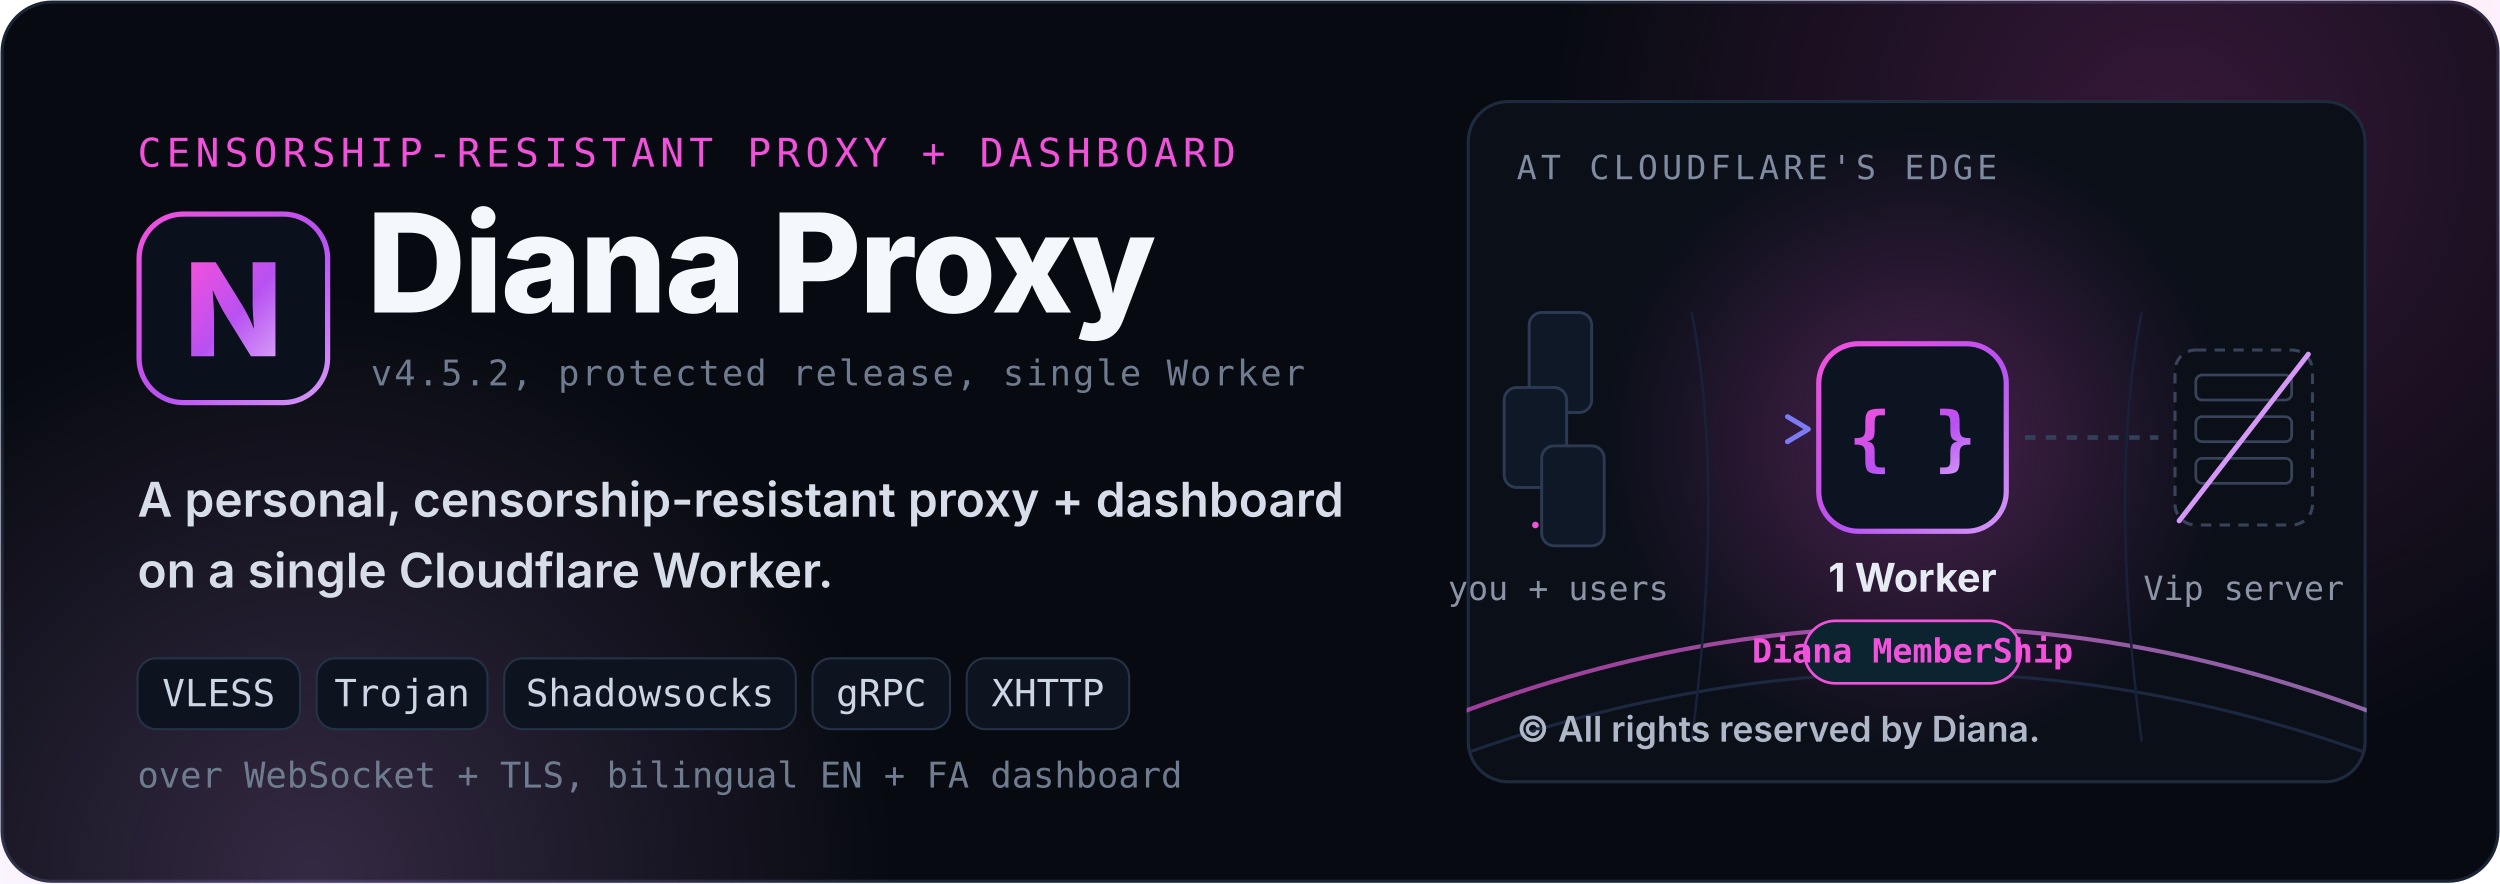
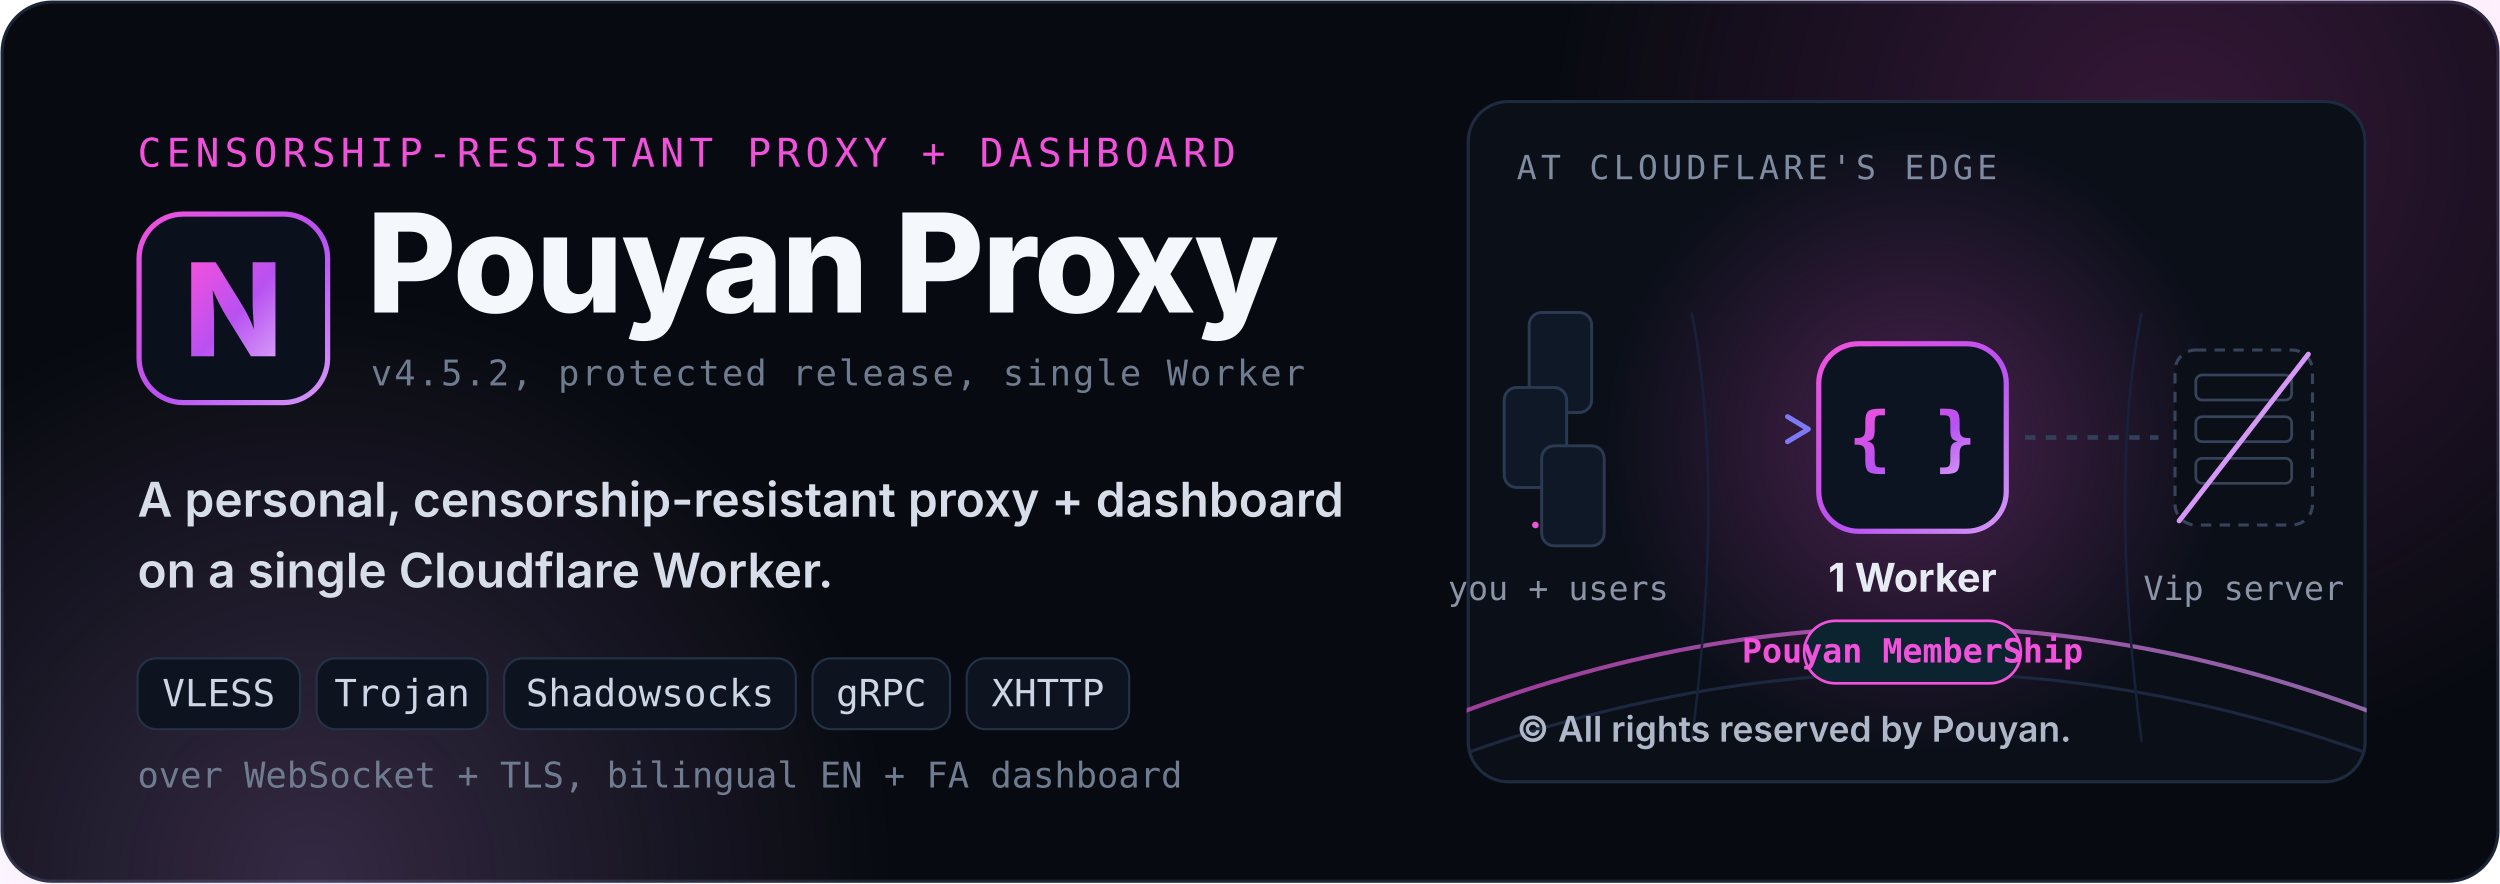
<svg xmlns="http://www.w3.org/2000/svg" width="1200" height="424" viewBox="0 0 1200 424" role="img" aria-labelledby="heroTitle heroDesc">
  <defs>
-     <linearGradient id="DianaGrad" x1="0" y1="0" x2="1" y2="1">
+     <linearGradient id="PouyanGrad" x1="0" y1="0" x2="1" y2="1">
      <stop offset="0" stop-color="#f251dc" />
      <stop offset="0.55" stop-color="#b851f2" />
      <stop offset="1" stop-color="#d598f7" />
    </linearGradient>
-     <linearGradient id="DianaGradH" x1="0" y1="0" x2="1" y2="0">
+     <linearGradient id="PouyanGradH" x1="0" y1="0" x2="1" y2="0">
      <stop offset="0" stop-color="#f251dc" />
      <stop offset="1" stop-color="#d598f7" />
    </linearGradient>
    <radialGradient id="glowTR" cx="0.5" cy="0.5" r="0.5">
      <stop offset="0" stop-color="#f251dc" stop-opacity="0.20" />
      <stop offset="1" stop-color="#f251dc" stop-opacity="0" />
    </radialGradient>
    <radialGradient id="glowV" cx="0.5" cy="0.5" r="0.5">
      <stop offset="0" stop-color="#d598f7" stop-opacity="0.22" />
      <stop offset="1" stop-color="#d598f7" stop-opacity="0" />
    </radialGradient>
    <radialGradient id="nodeGlow" cx="0.5" cy="0.5" r="0.5">
      <stop offset="0" stop-color="#f251dc" stop-opacity="0.55" />
      <stop offset="1" stop-color="#f251dc" stop-opacity="0" />
    </radialGradient>
    <clipPath id="boardClip">
      <rect x="704" y="48" width="432" height="328" rx="20" />
    </clipPath>
  </defs>
  <rect x="1" y="1" width="1198" height="422" rx="24" fill="#070a10" />
  <rect x="1" y="1" width="1198" height="422" rx="24" fill="none" stroke="#1b2434" stroke-width="1.5" />
  <circle cx="1040" cy="70" r="300" fill="url(#glowTR)" />
  <circle cx="150" cy="420" r="280" fill="url(#glowV)" />
  <g>
    <text x="66" y="80" font-family="ui-monospace,SFMono-Regular,Menlo,monospace" font-size="19" letter-spacing="2.5" fill="#f251dc">CENSORSHIP-RESISTANT PROXY + DASHBOARD</text>
    <rect x="66" y="102" width="92" height="92" rx="22" fill="#0b111c" />
-     <rect x="66.75" y="102.75" width="90.5" height="90.5" rx="21.25" fill="none" stroke="url(#DianaGrad)" stroke-width="2.5" />
-     <text x="112" y="171" text-anchor="middle" font-family="-apple-system,BlinkMacSystemFont,Segoe UI,sans-serif" font-size="62" font-weight="800" fill="url(#DianaGrad)">N</text>
-     <text x="176" y="150" font-family="-apple-system,BlinkMacSystemFont,Segoe UI,sans-serif" font-size="66" font-weight="800" fill="#f4f7fb" letter-spacing="-1">Diana Proxy</text>
+     <rect x="66.75" y="102.75" width="90.5" height="90.5" rx="21.25" fill="none" stroke="url(#PouyanGrad)" stroke-width="2.5" />
+     <text x="112" y="171" text-anchor="middle" font-family="-apple-system,BlinkMacSystemFont,Segoe UI,sans-serif" font-size="62" font-weight="800" fill="url(#PouyanGrad)">N</text>
+     <text x="176" y="150" font-family="-apple-system,BlinkMacSystemFont,Segoe UI,sans-serif" font-size="66" font-weight="800" fill="#f4f7fb" letter-spacing="-1">Pouyan Proxy</text>
    <text x="178" y="185" font-family="ui-monospace,SFMono-Regular,Menlo,monospace" font-size="17" letter-spacing="1" fill="#6f7c90">v4.5.2, protected release, single Worker</text>
    <text x="66" y="248" font-family="-apple-system,BlinkMacSystemFont,Segoe UI,sans-serif" font-size="23" font-weight="600" fill="#d7deea">A personal, censorship-resistant proxy + dashboard</text>
    <text x="66" y="282" font-family="-apple-system,BlinkMacSystemFont,Segoe UI,sans-serif" font-size="23" font-weight="600" fill="#d7deea">on a single Cloudflare Worker.</text>
    <g font-family="ui-monospace,SFMono-Regular,Menlo,monospace" font-size="18">
      <g>
        <rect x="66" y="316" width="78" height="34" rx="9" fill="#0d1420" stroke="#243247" stroke-width="1" />
        <text x="105" y="339" text-anchor="middle" fill="#cdd6e4">VLESS</text>
      </g>
      <g>
        <rect x="152" y="316" width="82" height="34" rx="9" fill="#0d1420" stroke="#243247" stroke-width="1" />
        <text x="193" y="339" text-anchor="middle" fill="#cdd6e4">Trojan</text>
      </g>
      <g>
        <rect x="242" y="316" width="140" height="34" rx="9" fill="#0d1420" stroke="#243247" stroke-width="1" />
        <text x="312" y="339" text-anchor="middle" fill="#cdd6e4">Shadowsocks</text>
      </g>
      <g>
        <rect x="390" y="316" width="66" height="34" rx="9" fill="#0d1420" stroke="#243247" stroke-width="1" />
        <text x="423" y="339" text-anchor="middle" fill="#cdd6e4">gRPC</text>
      </g>
      <g>
        <rect x="464" y="316" width="78" height="34" rx="9" fill="#0d1420" stroke="#243247" stroke-width="1" />
        <text x="503" y="339" text-anchor="middle" fill="#cdd6e4">XHTTP</text>
      </g>
    </g>
    <text x="66" y="378" font-family="ui-monospace,SFMono-Regular,Menlo,monospace" font-size="17" fill="#6f7c90">over WebSocket + TLS, bilingual EN + FA dashboard</text>
  </g>
  <g>
    <rect x="704" y="48" width="432" height="328" rx="20" fill="#0a0f18" />
    <rect x="704.75" y="48.75" width="430.5" height="326.5" rx="19.25" fill="none" stroke="#1e2a3d" stroke-width="1.5" />
    <g clip-path="url(#boardClip)">
      <circle cx="920" cy="212" r="150" fill="url(#nodeGlow)" opacity="0.5" />
-       <path d="M676 352 Q920 250 1164 352" fill="none" stroke="url(#DianaGradH)" stroke-width="2" opacity="0.65" />
+       <path d="M676 352 Q920 250 1164 352" fill="none" stroke="url(#PouyanGradH)" stroke-width="2" opacity="0.65" />
      <path d="M676 372 Q920 274 1164 372" fill="none" stroke="#1c2740" stroke-width="1.5" />
      <path d="M812 356 Q828 232 812 150" fill="none" stroke="#17223a" stroke-width="1.2" />
      <path d="M1028 356 Q1012 232 1028 150" fill="none" stroke="#17223a" stroke-width="1.2" />
    </g>
    <text x="728" y="86" font-family="ui-monospace,SFMono-Regular,Menlo,monospace" font-size="16" letter-spacing="2" fill="#7f8ba0">AT CLOUDFLARE'S EDGE</text>
    <g>
      <rect x="734" y="150" width="30" height="48" rx="6" fill="#0f1826" stroke="#2b3a52" stroke-width="1.4" />
      <rect x="722" y="186" width="30" height="48" rx="6" fill="#0f1826" stroke="#2b3a52" stroke-width="1.4" />
      <rect x="740" y="214" width="30" height="48" rx="6" fill="#0f1826" stroke="#2b3a52" stroke-width="1.4" />
      <circle cx="737" cy="252" r="1.6" fill="#f251dc" />
      <text x="748" y="288" text-anchor="middle" font-family="ui-monospace,SFMono-Regular,Menlo,monospace" font-size="16" fill="#8a94a6">you + users</text>
    </g>
-     <path d="M776 206 H864" fill="none" stroke="url(#DianaGradH)" stroke-width="2.4" />
+     <path d="M776 206 H864" fill="none" stroke="url(#PouyanGradH)" stroke-width="2.4" />
    <path d="M858 200 l10 6 l-10 6" fill="none" stroke="#7c7bf5" stroke-width="2.4" stroke-linecap="round" stroke-linejoin="round" />
    <rect x="872" y="164" width="92" height="92" rx="20" fill="#0c1422" />
-     <rect x="873" y="165" width="90" height="90" rx="19" fill="none" stroke="url(#DianaGrad)" stroke-width="2.5" />
-     <text x="918" y="222" text-anchor="middle" font-family="ui-monospace,SFMono-Regular,Menlo,monospace" font-size="34" font-weight="700" fill="url(#DianaGrad)">{ }</text>
+     <rect x="873" y="165" width="90" height="90" rx="19" fill="none" stroke="url(#PouyanGrad)" stroke-width="2.5" />
+     <text x="918" y="222" text-anchor="middle" font-family="ui-monospace,SFMono-Regular,Menlo,monospace" font-size="34" font-weight="700" fill="url(#PouyanGrad)">{ }</text>
    <text x="918" y="284" text-anchor="middle" font-family="-apple-system,BlinkMacSystemFont,Segoe UI,sans-serif" font-size="19" font-weight="700" fill="#e7ecf4">1 Worker</text>
    <g>
      <rect x="866" y="298" width="104" height="30" rx="15" fill="#0c2330" stroke="#f251dc" stroke-width="1.3" />
-       <text x="918" y="318" text-anchor="middle" font-family="ui-monospace,SFMono-Regular,Menlo,monospace" font-size="16" font-weight="700" fill="#f251dc">Diana MemberShip</text>
+       <text x="918" y="318" text-anchor="middle" font-family="ui-monospace,SFMono-Regular,Menlo,monospace" font-size="16" font-weight="700" fill="#f251dc">Pouyan MemberShip</text>
    </g>
    <path d="M972 210 H1036" fill="none" stroke="#33405a" stroke-width="2.2" stroke-dasharray="5 5" />
    <g>
      <rect x="1044" y="168" width="66" height="84" rx="10" fill="#0b1018" stroke="#37435a" stroke-width="1.5" stroke-dasharray="5 4" />
      <rect x="1054" y="180" width="46" height="12" rx="3" fill="none" stroke="#37435a" stroke-width="1.3" />
      <rect x="1054" y="200" width="46" height="12" rx="3" fill="none" stroke="#37435a" stroke-width="1.3" />
      <rect x="1054" y="220" width="46" height="12" rx="3" fill="none" stroke="#37435a" stroke-width="1.3" />
      <path d="M1046 250 L1108 170" stroke="#d598f7" stroke-width="2.4" stroke-linecap="round" />
      <text x="1077" y="288" text-anchor="middle" font-family="ui-monospace,SFMono-Regular,Menlo,monospace" font-size="16" fill="#8a94a6">Vip server</text>
    </g>
-     <text x="728" y="356" font-family="-apple-system,BlinkMacSystemFont,Segoe UI,sans-serif" font-size="17" font-weight="600" fill="#aeb8c8">© All rights reserved by Diana.</text>
+     <text x="728" y="356" font-family="-apple-system,BlinkMacSystemFont,Segoe UI,sans-serif" font-size="17" font-weight="600" fill="#aeb8c8">© All rights reserved by Pouyan.</text>
  </g>
</svg>
